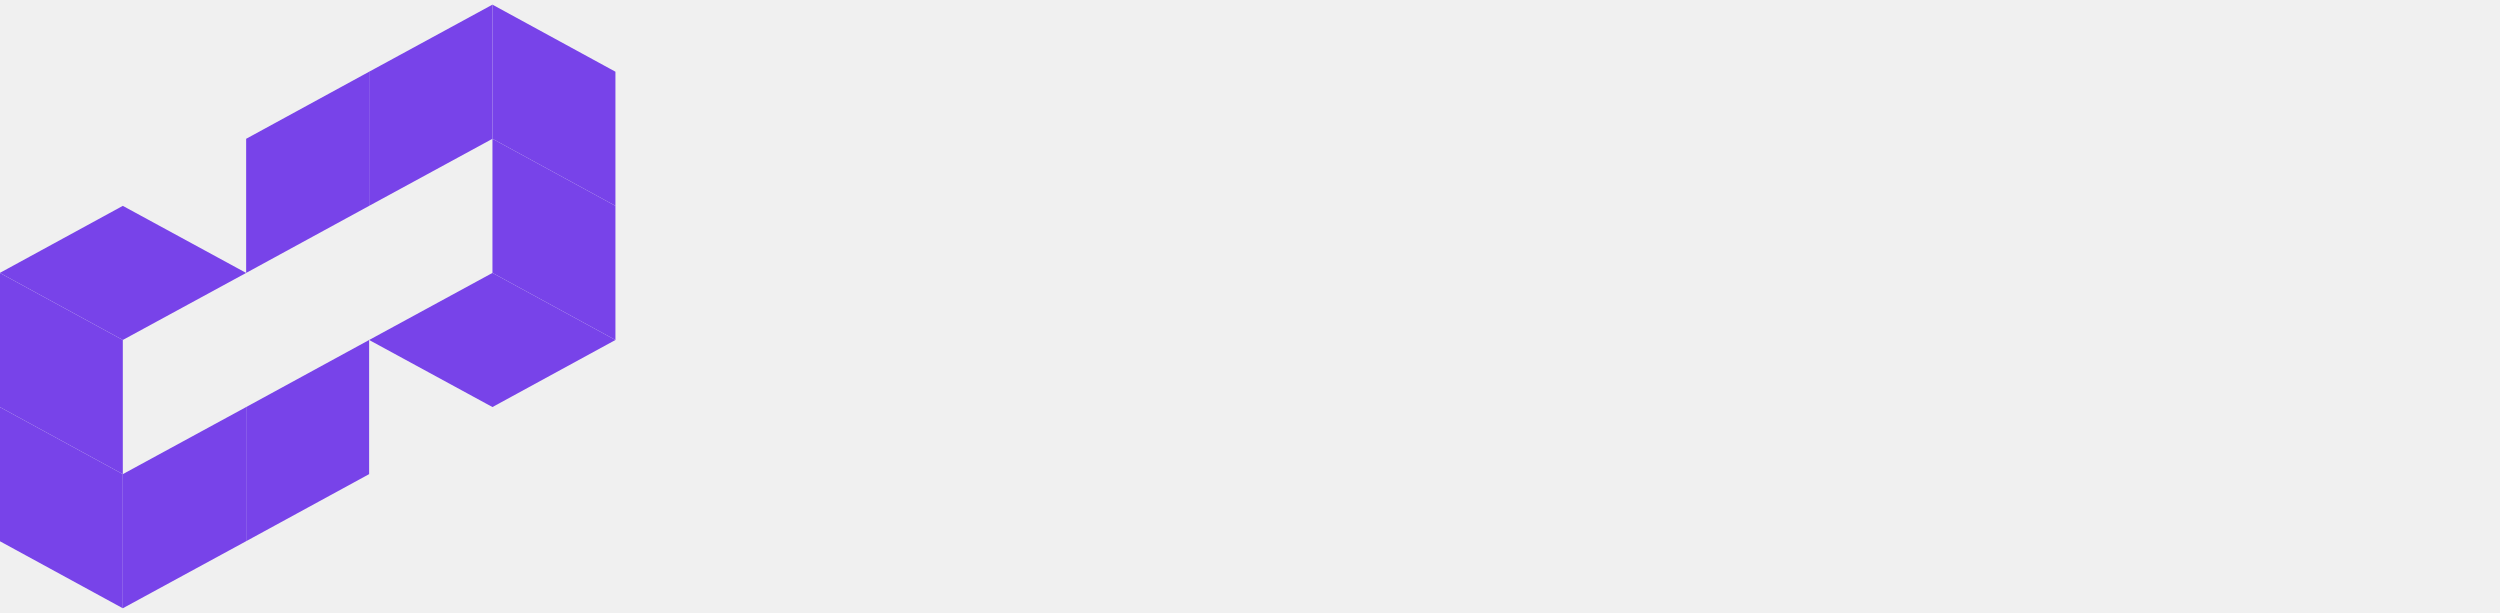
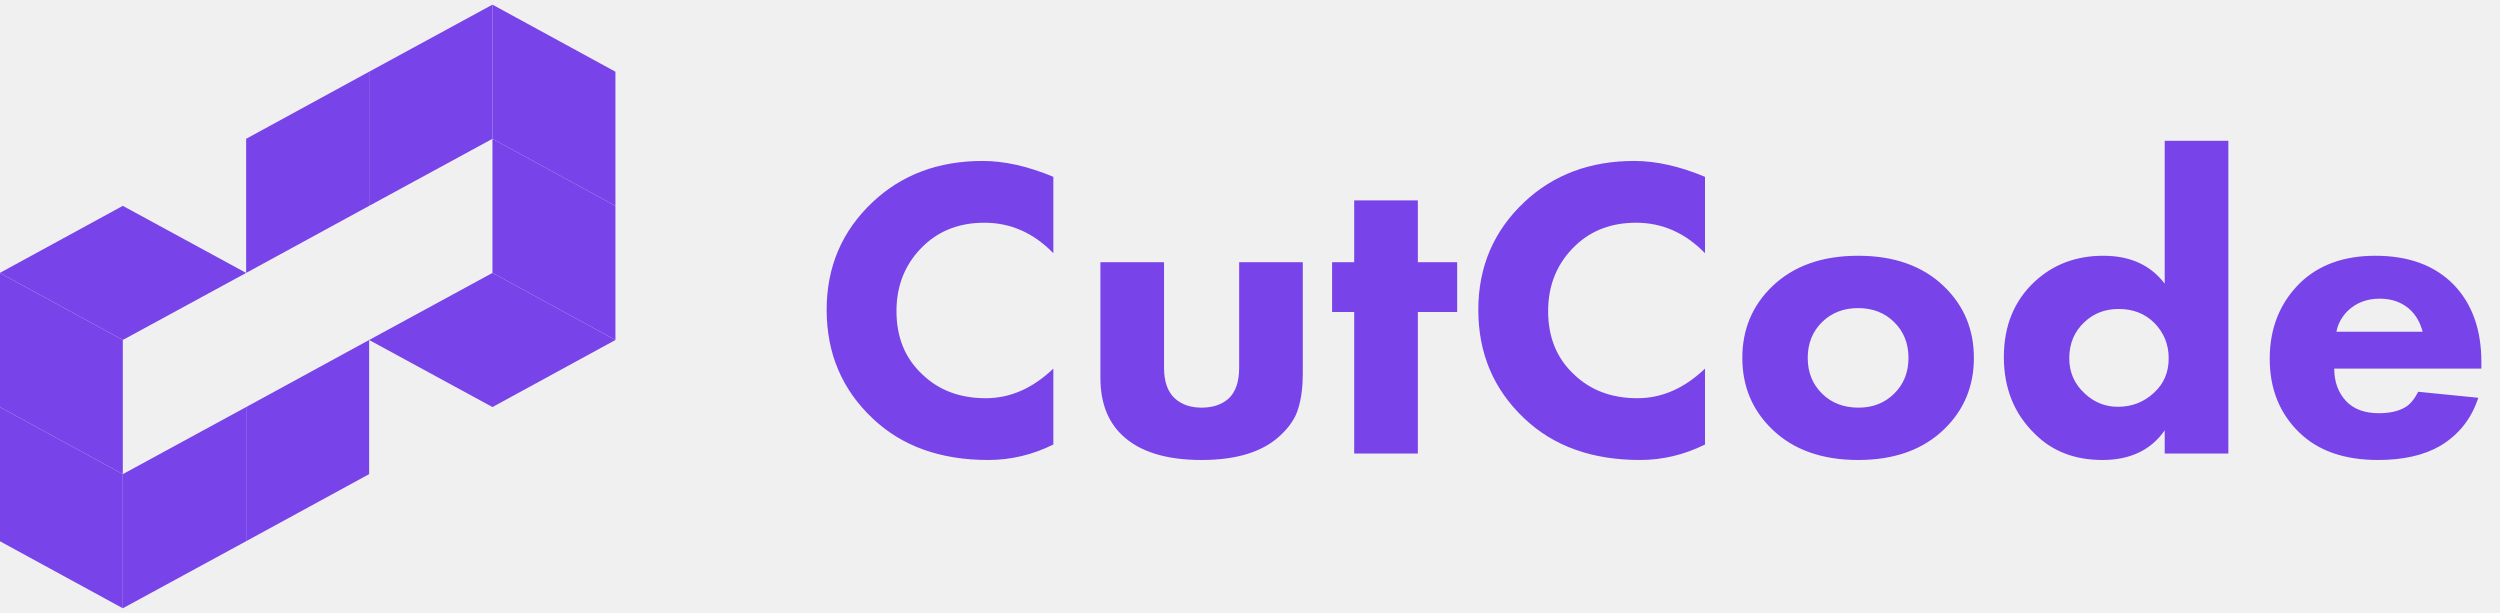
<svg xmlns="http://www.w3.org/2000/svg" width="155" height="38" viewBox="0 0 155 38" fill="none">
  <g clip-path="url(#clip0_45_5633)">
    <path d="M22.886 21.079V29.396L15.261 33.554V25.237L22.886 21.079Z" fill="#7843E9" />
    <path d="M15.261 25.237V33.554L7.614 37.712V29.396L15.261 25.237Z" fill="#7843E9" />
    <path d="M7.614 37.712L-0.011 33.554V25.237L7.614 29.396V37.712Z" fill="#7843E9" />
    <path d="M-0.011 16.921L7.614 12.763L15.261 16.921L7.614 21.079L-0.011 16.921Z" fill="#7843E9" />
    <path d="M7.614 29.396L-0.011 25.237V16.921L7.614 21.079V29.396Z" fill="#7843E9" />
    <path d="M15.261 16.921L15.261 8.605L22.886 4.446V12.763L15.261 16.921Z" fill="#7843E9" />
    <path d="M22.886 12.763V4.446L30.532 0.288V8.605L22.886 12.763Z" fill="#7843E9" />
    <path d="M30.532 0.288L38.157 4.446V12.763L30.532 8.605V0.288Z" fill="#7843E9" />
    <path d="M38.157 21.079L30.532 25.237L22.886 21.079L30.532 16.921L38.157 21.079Z" fill="#7843E9" />
    <path d="M30.532 8.604L38.157 12.763V21.079L30.532 16.921V8.604Z" fill="#7843E9" />
+     <path d="M65.307 22.853V27.561C64.011 28.2 62.668 28.519 61.28 28.519C58.302 28.519 55.91 27.659 54.101 25.939C52.202 24.148 51.252 21.904 51.252 19.209C51.252 16.549 52.202 14.323 54.101 12.532C55.91 10.83 58.184 9.979 60.923 9.979C62.275 9.979 63.737 10.307 65.307 10.963V15.698C64.083 14.439 62.659 13.809 61.033 13.809C59.535 13.809 58.293 14.27 57.307 15.192C56.156 16.274 55.581 17.64 55.581 19.289C55.581 20.902 56.11 22.206 57.17 23.199C58.193 24.192 59.508 24.689 61.115 24.689C62.631 24.689 64.029 24.077 65.307 22.853ZM68.225 16.256H72.17V22.8C72.17 23.669 72.398 24.307 72.855 24.715C73.275 25.087 73.823 25.274 74.499 25.274C75.193 25.274 75.75 25.087 76.17 24.715C76.609 24.307 76.828 23.669 76.828 22.8V16.256H80.773V23.172C80.773 23.988 80.682 24.697 80.499 25.3C80.335 25.886 79.969 26.444 79.403 26.976C78.325 28.005 76.691 28.519 74.499 28.519C72.289 28.519 70.645 28.005 69.567 26.976C68.672 26.125 68.225 24.937 68.225 23.412V16.256ZM90.344 19.342H87.906V28.12H83.96V19.342H82.59V16.256H83.96V12.426H87.906V16.256H90.344V19.342ZM105.71 22.853V27.561C104.413 28.2 103.071 28.519 101.683 28.519C98.705 28.519 96.312 27.659 94.504 25.939C92.604 24.148 91.655 21.904 91.655 19.209C91.655 16.549 92.604 14.323 94.504 12.532C96.312 10.83 98.587 9.979 101.326 9.979C102.678 9.979 104.139 10.307 105.71 10.963V15.698C104.486 14.439 103.062 13.809 101.436 13.809C99.938 13.809 98.696 14.27 97.71 15.192C96.559 16.274 95.984 17.64 95.984 19.289C95.984 20.902 96.513 22.206 97.573 23.199C98.596 24.192 99.911 24.689 101.518 24.689C103.034 24.689 104.432 24.077 105.71 22.853ZM120.546 17.773C121.77 18.961 122.381 20.433 122.381 22.188C122.381 23.944 121.77 25.416 120.546 26.604C119.231 27.881 117.45 28.519 115.203 28.519C112.956 28.519 111.175 27.881 109.86 26.604C108.637 25.416 108.024 23.944 108.024 22.188C108.024 20.433 108.637 18.961 109.86 17.773C111.175 16.496 112.956 15.857 115.203 15.857C117.45 15.857 119.231 16.496 120.546 17.773ZM117.422 19.954C116.838 19.386 116.098 19.102 115.203 19.102C114.308 19.102 113.568 19.386 112.984 19.954C112.381 20.539 112.079 21.284 112.079 22.188C112.079 23.093 112.381 23.837 112.984 24.422C113.568 24.99 114.317 25.274 115.23 25.274C116.107 25.274 116.838 24.99 117.422 24.422C118.025 23.837 118.326 23.093 118.326 22.188C118.326 21.284 118.025 20.539 117.422 19.954ZM138.158 8.729V28.12H134.212V26.683C133.354 27.907 132.066 28.519 130.349 28.519C128.632 28.519 127.235 27.978 126.157 26.896C124.879 25.655 124.239 24.068 124.239 22.135C124.239 20.202 124.879 18.642 126.157 17.453C127.308 16.389 128.724 15.857 130.404 15.857C132.066 15.857 133.336 16.434 134.212 17.586V8.729H138.158ZM131.363 19.156C130.523 19.156 129.819 19.422 129.253 19.954C128.614 20.539 128.294 21.293 128.294 22.215C128.294 23.084 128.614 23.811 129.253 24.396C129.838 24.946 130.523 25.221 131.308 25.221C132.185 25.221 132.934 24.928 133.555 24.343C134.158 23.793 134.459 23.084 134.459 22.215C134.459 21.363 134.167 20.637 133.582 20.034C132.998 19.448 132.258 19.156 131.363 19.156ZM144.859 20.566H150.202C150.055 19.998 149.791 19.537 149.407 19.182C148.914 18.739 148.293 18.517 147.544 18.517C146.74 18.517 146.073 18.774 145.544 19.289C145.178 19.661 144.95 20.087 144.859 20.566ZM153.846 22.454V22.853H144.722C144.722 23.669 144.968 24.343 145.462 24.875C145.936 25.371 146.612 25.619 147.489 25.619C148.147 25.619 148.676 25.504 149.078 25.274C149.389 25.114 149.672 24.786 149.928 24.29L153.654 24.662C153.233 25.956 152.448 26.95 151.298 27.641C150.293 28.226 149.005 28.519 147.434 28.519C145.352 28.519 143.726 27.951 142.557 26.817C141.333 25.628 140.722 24.103 140.722 22.241C140.722 20.362 141.342 18.801 142.585 17.56C143.753 16.425 145.315 15.857 147.27 15.857C149.334 15.857 150.95 16.451 152.12 17.64C153.27 18.828 153.846 20.433 153.846 22.454Z" fill="#7843E9" />
  </g>
  <defs>
    <clipPath id="clip0_45_5633">
      <rect width="155" height="38" fill="white" />
    </clipPath>
  </defs>
</svg>
